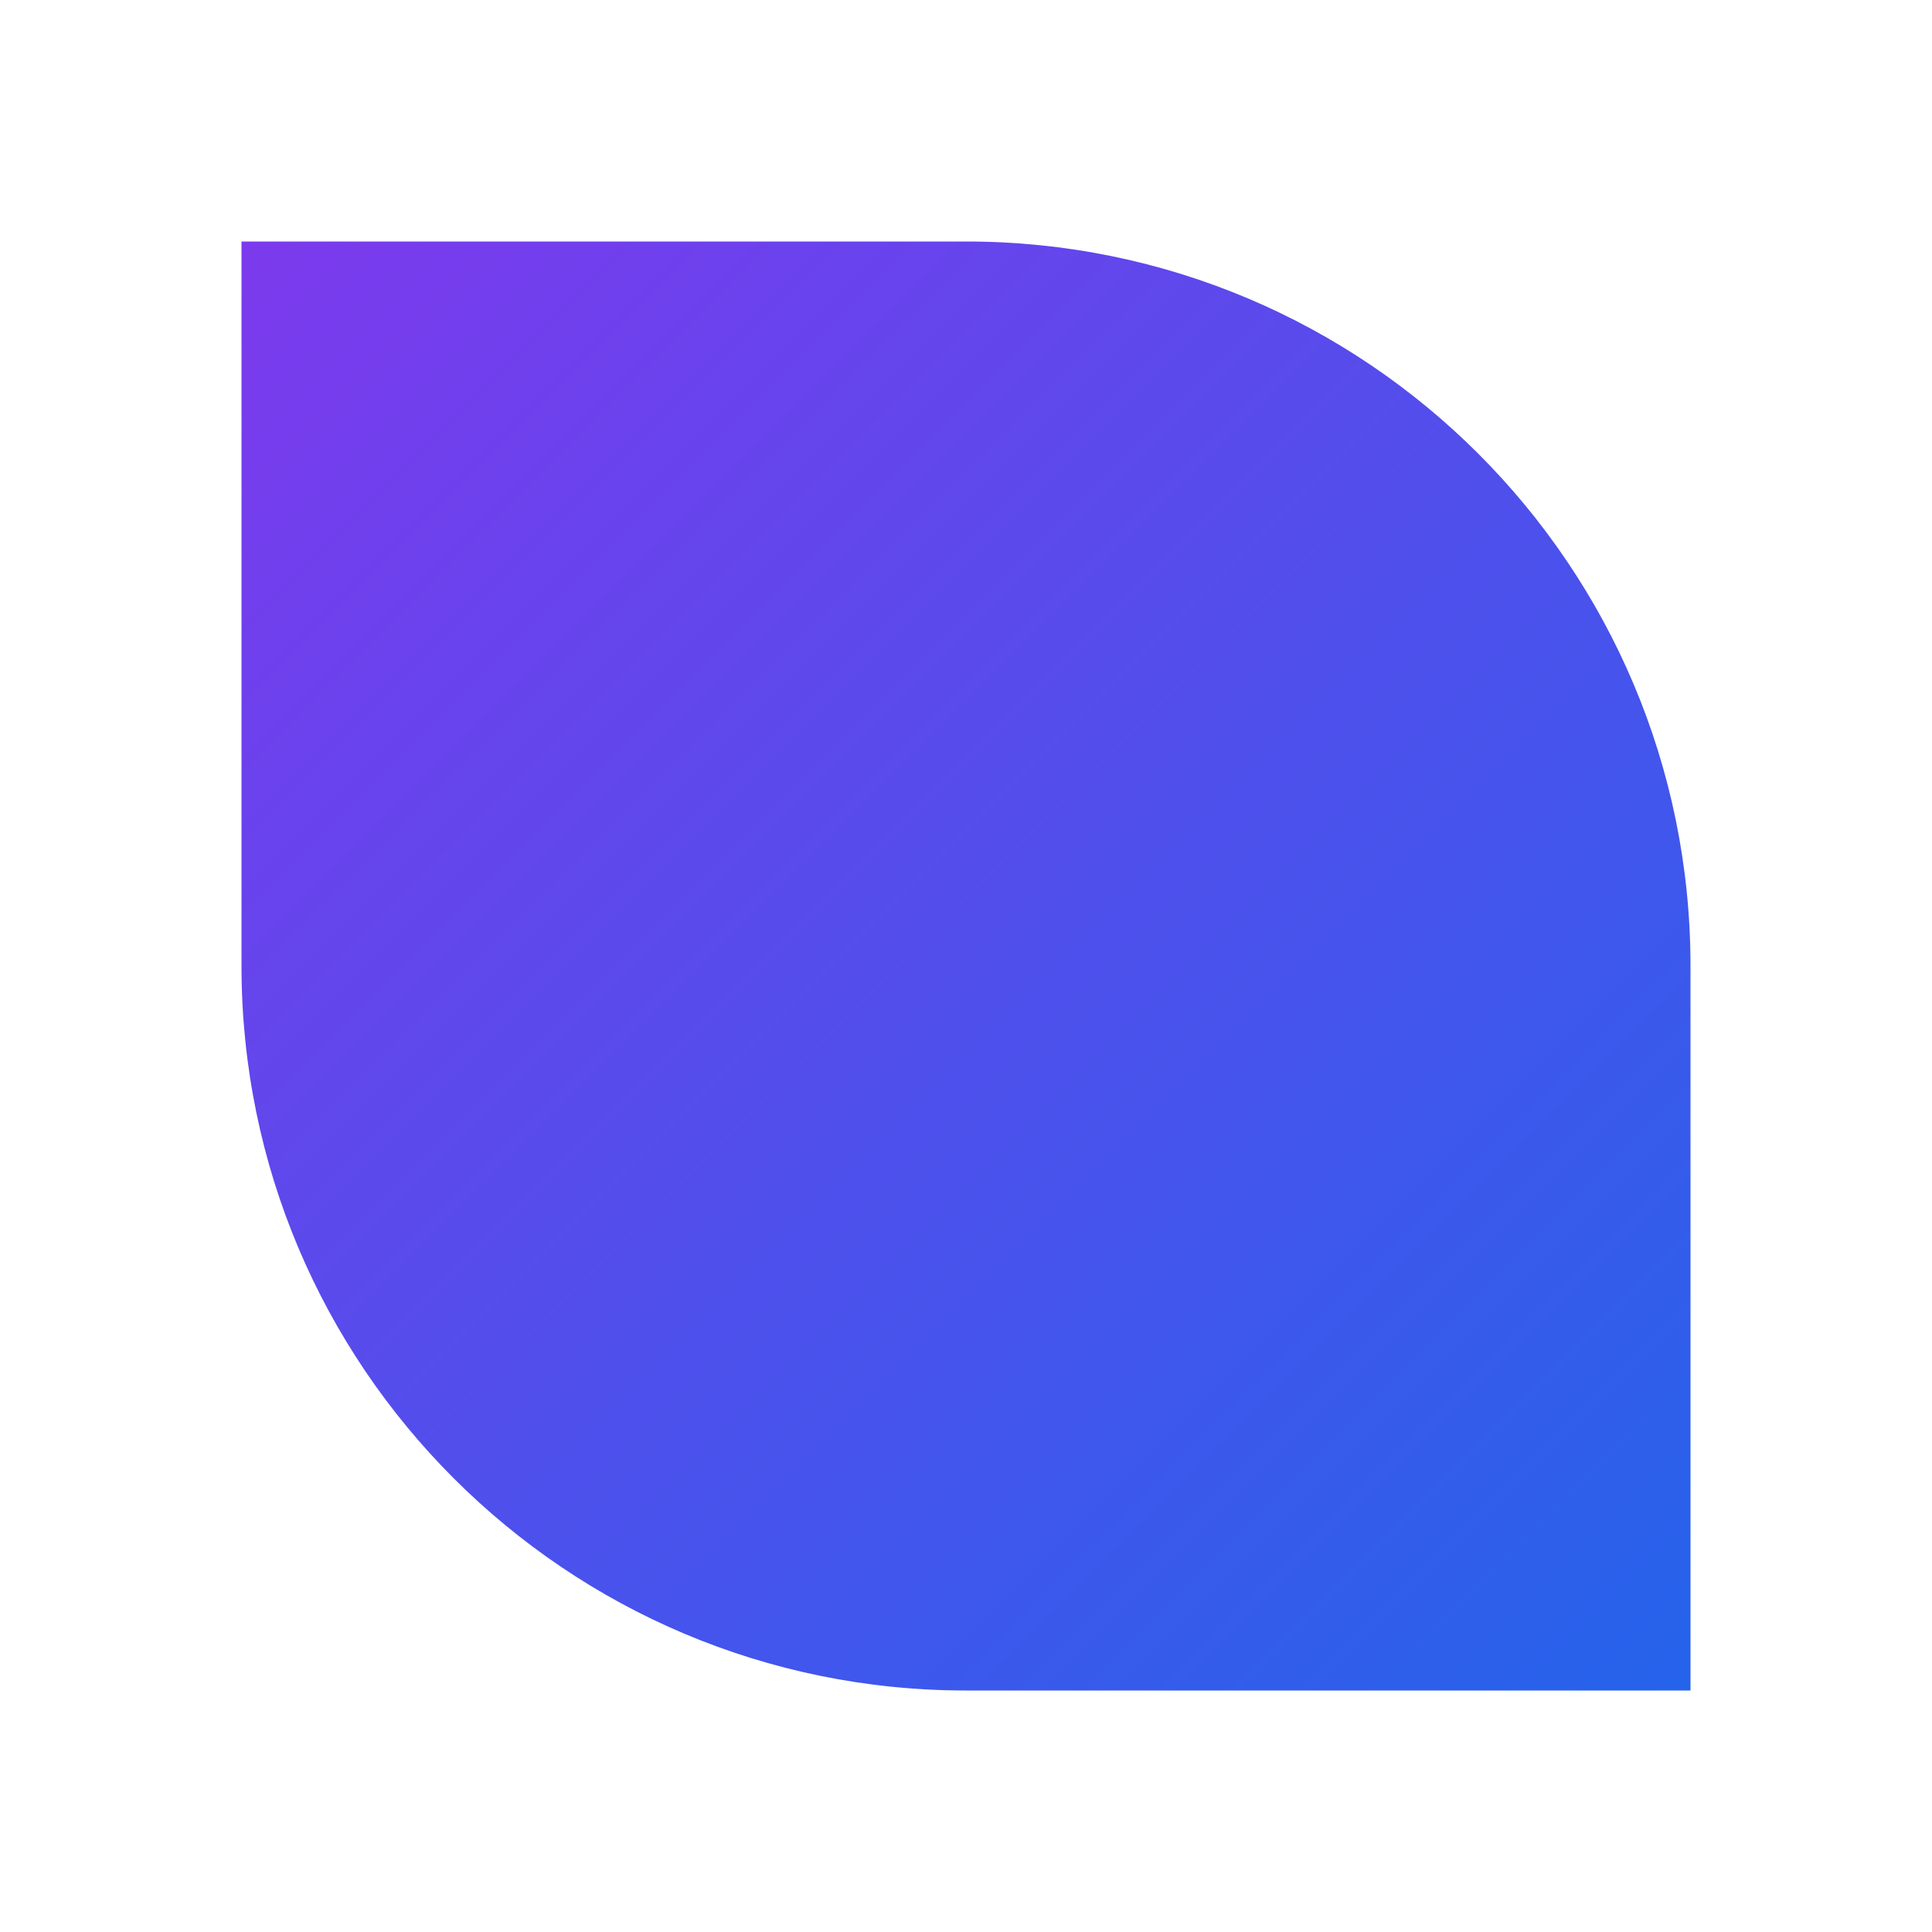
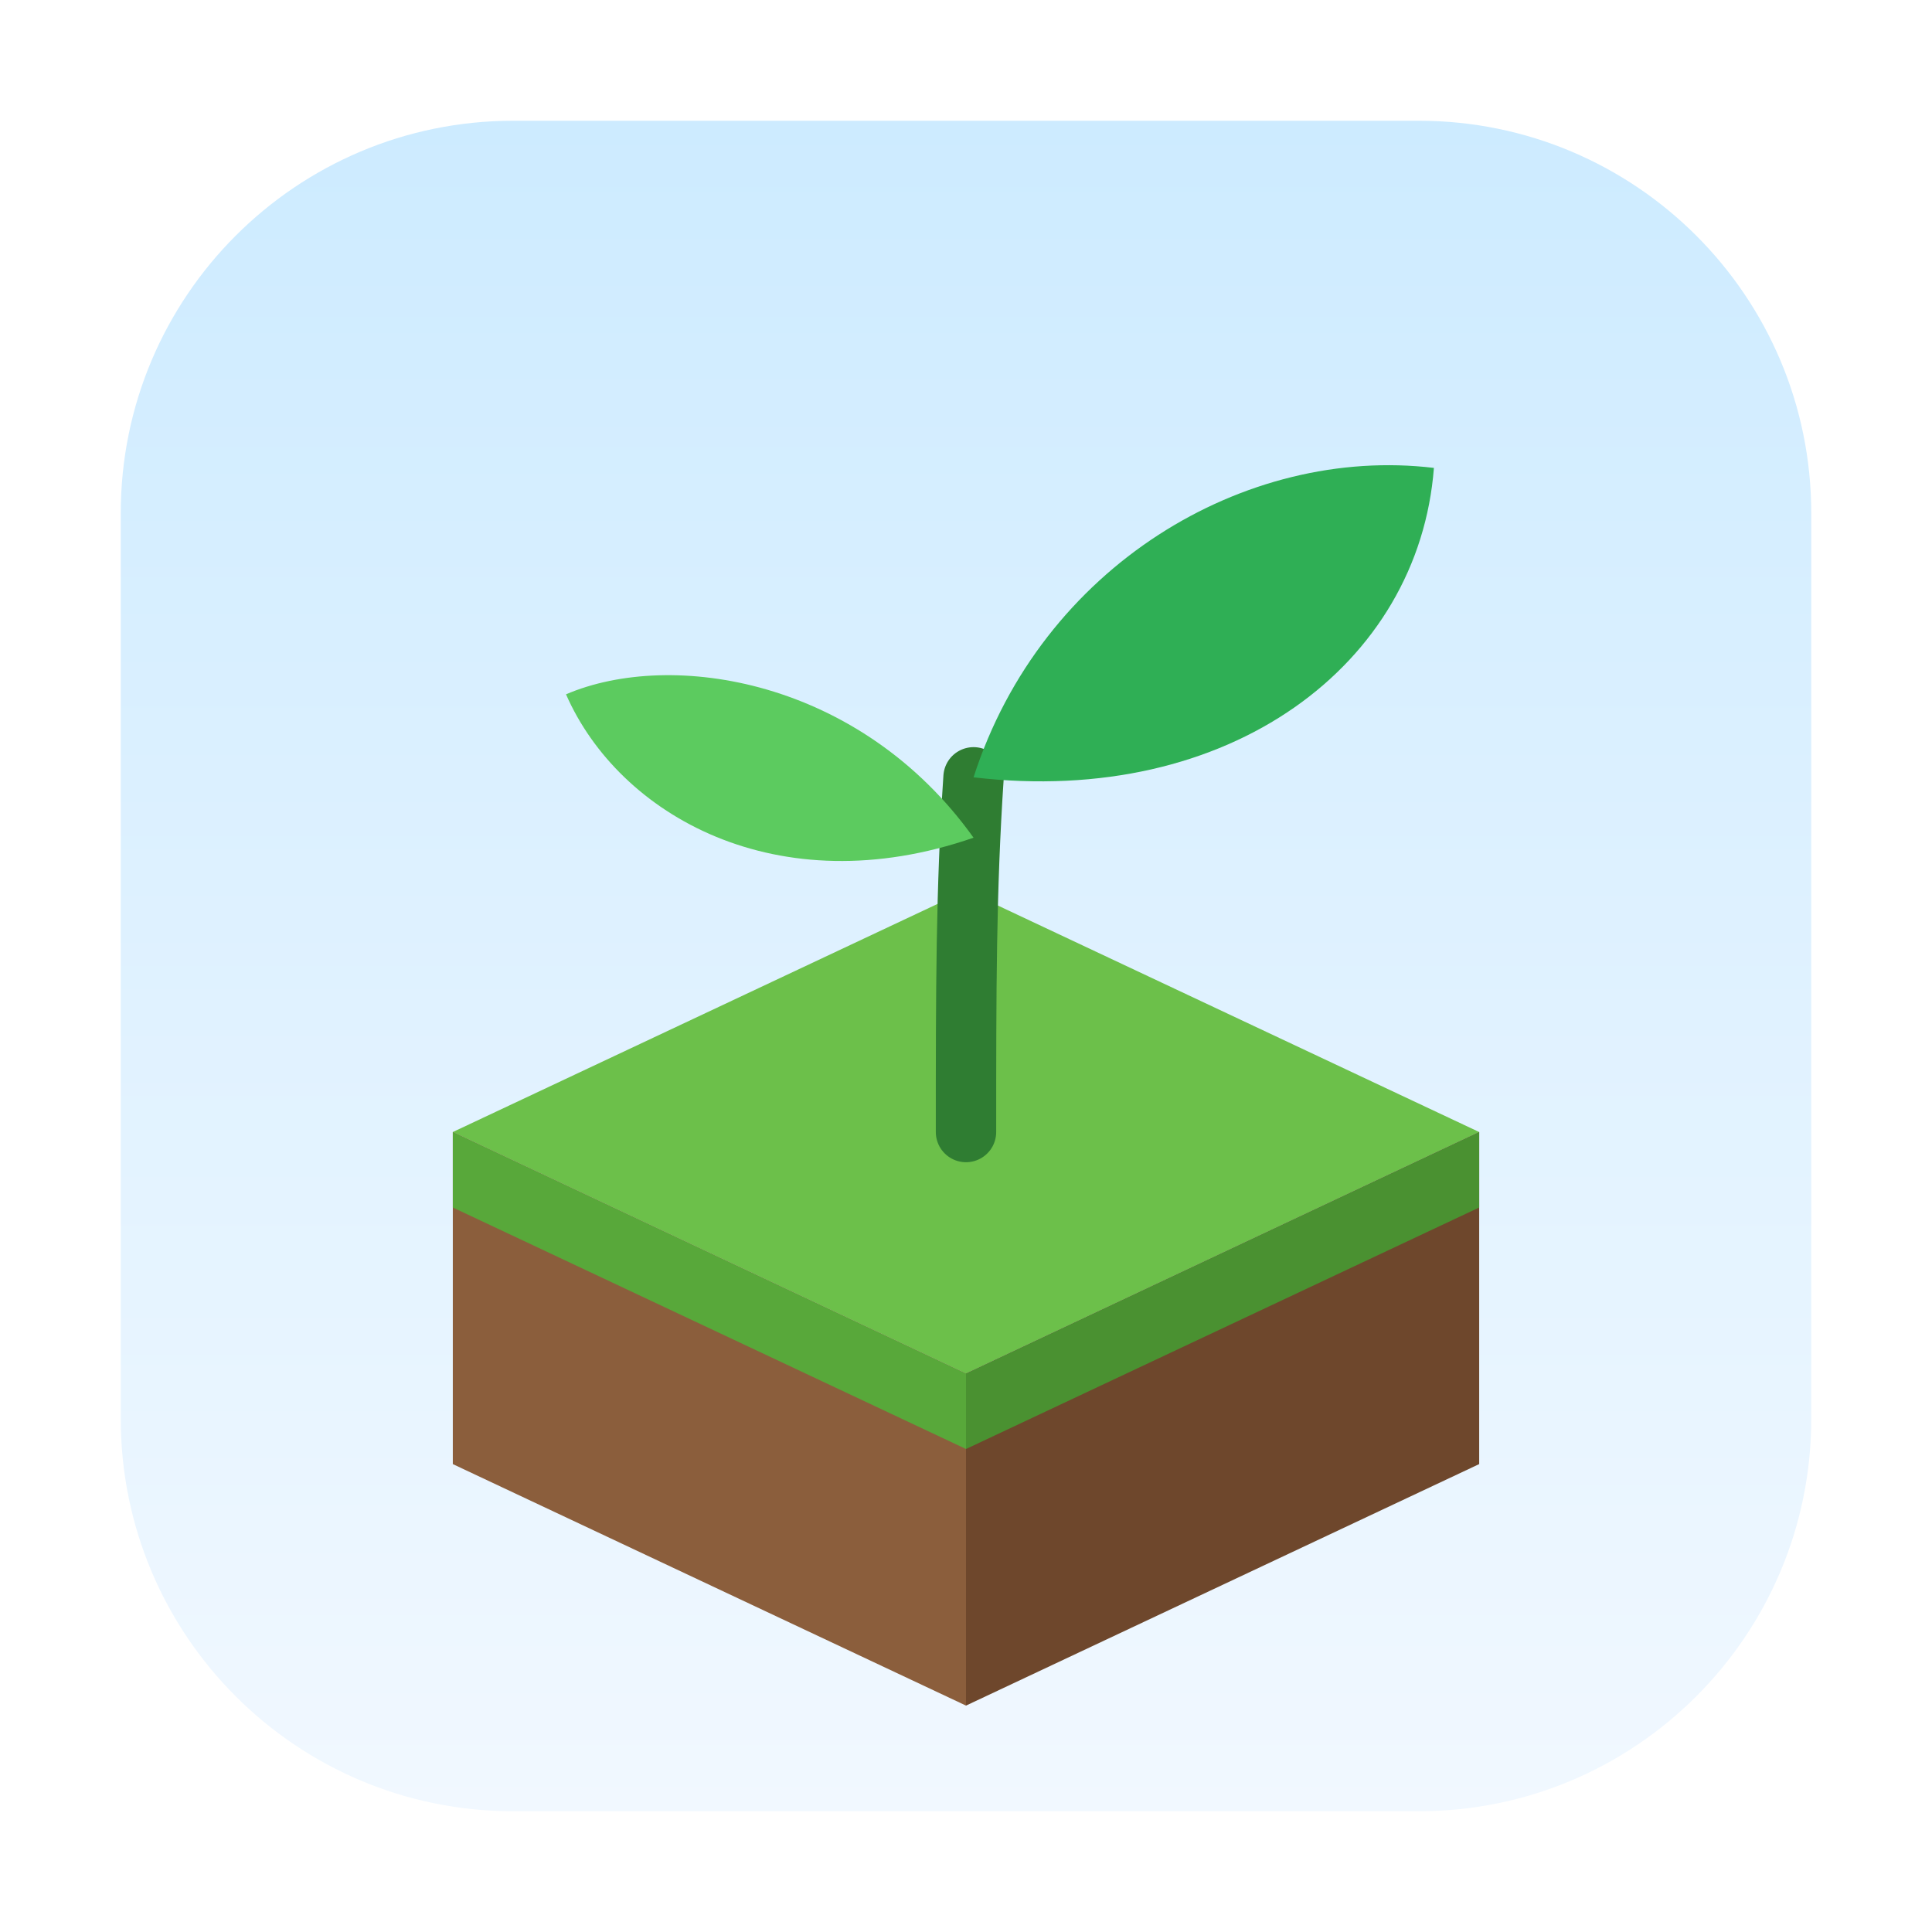
- <svg xmlns="http://www.w3.org/2000/svg" viewBox="0 0 32 32">
+ <svg xmlns="http://www.w3.org/2000/svg" viewBox="0 0 512 512">
  <defs>
-     <linearGradient id="g" x1="0" y1="0" x2="1" y2="1">
-       <stop offset="0" stop-color="#7C3AED" />
-       <stop offset="1" stop-color="#2563EB" />
+     <linearGradient id="skyC" x1="0" y1="0" x2="0" y2="1">
+       <stop offset="0" stop-color="#CDEBFF" />
+       <stop offset="1" stop-color="#F1F8FF" />
    </linearGradient>
  </defs>
-   <path d="M4 4h12a12 12 0 0 1 12 12v12H16A12 12 0 0 1 4 16Z" fill="url(#g)" />
+   <rect x="32" y="32" width="448" height="448" rx="104" fill="url(#skyC)" />
+   <path d="M256 236 L392 300 L256 364 L120 300 Z" fill="#6CC04A" />
+   <path d="M120 300 L256 364 L256 452 L120 388 Z" fill="#8B5E3C" />
+   <path d="M392 300 L256 364 L256 452 L392 388 Z" fill="#6E472C" />
+   <path d="M120 300 L256 364 L256 384 L120 320 Z" fill="#58A83A" />
+   <path d="M392 300 L256 364 L256 384 L392 320 Z" fill="#4A9131" />
+   <path d="M256 300 C256 262 256 236 258 206" stroke="#2F7D32" stroke-width="16" stroke-linecap="round" fill="none" />
+   <path d="M258 222 C228 180 178 172 150 184 C164 216 206 240 258 222 Z" fill="#5CCB5F" />
+   <path d="M258 206 C276 150 330 118 380 124 C376 176 326 214 258 206 Z" fill="#2FAF55" />
</svg>
